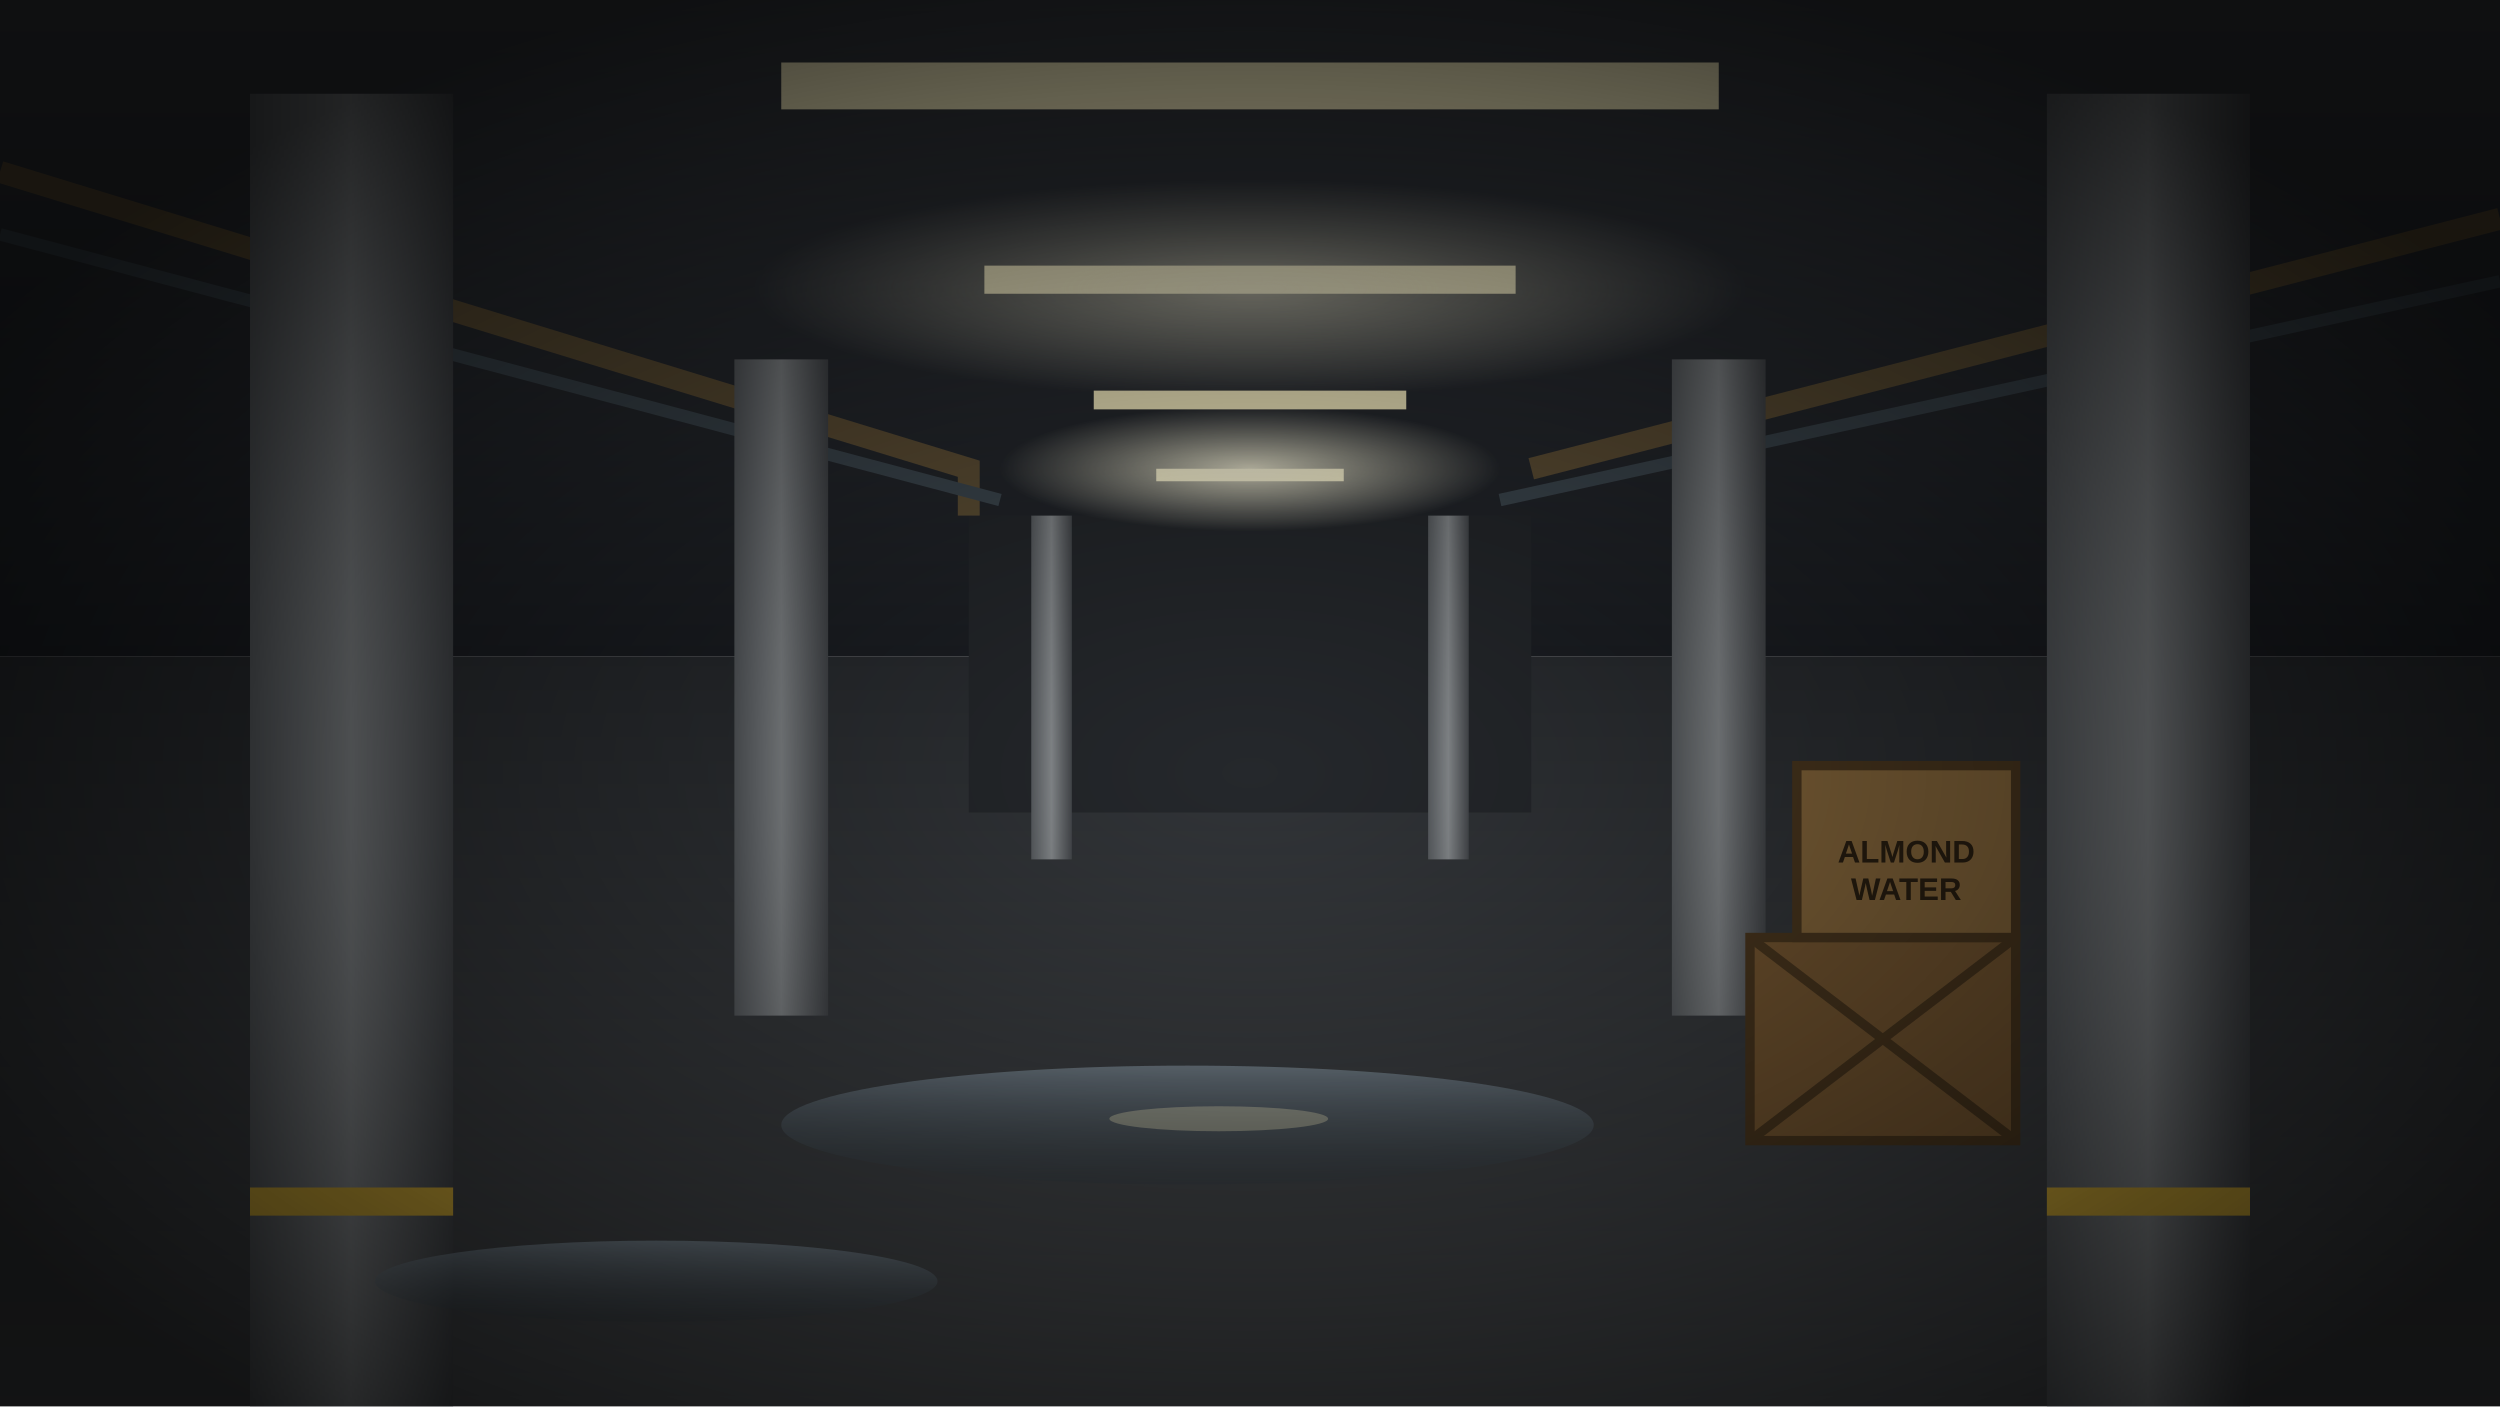
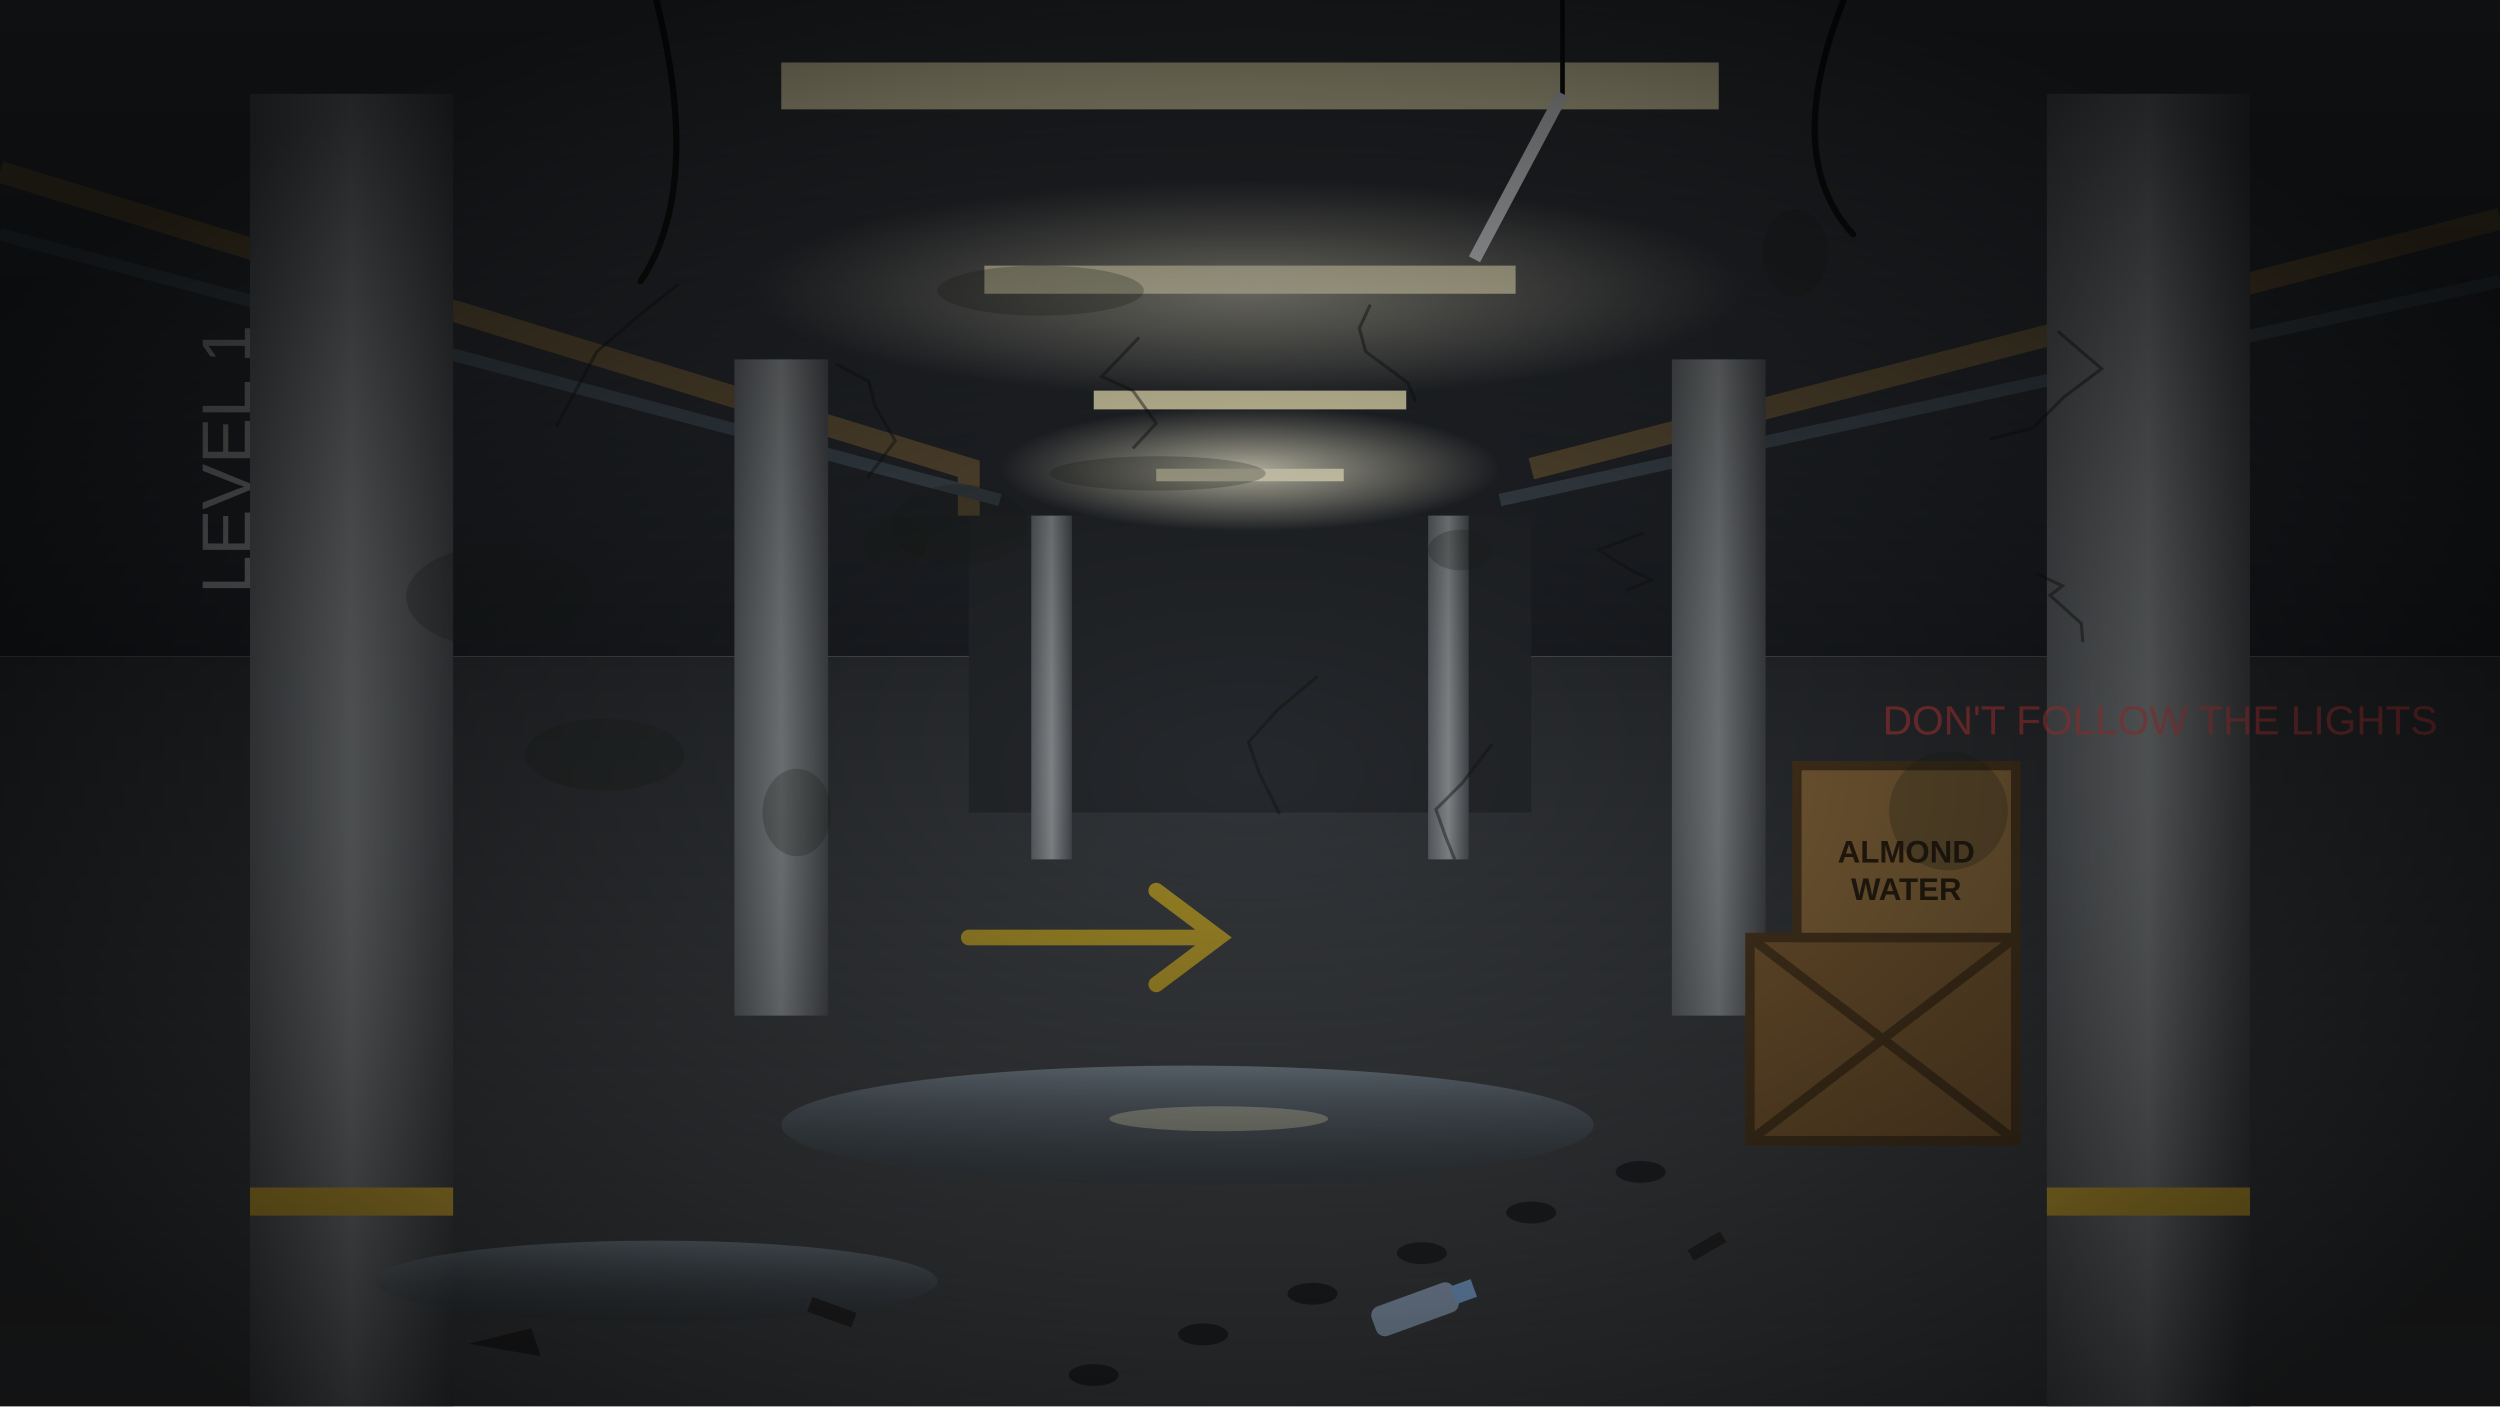
<svg xmlns="http://www.w3.org/2000/svg" viewBox="0 0 1600 900">
  <defs>
    <linearGradient id="ceil" x1="0" y1="0" x2="0" y2="1">
      <stop offset="0" stop-color="#3b3f45" />
      <stop offset="1" stop-color="#1c1f24" />
    </linearGradient>
    <linearGradient id="floor" x1="0" y1="0" x2="0" y2="1">
      <stop offset="0" stop-color="#2a2d31" />
      <stop offset="1" stop-color="#4a4d50" />
    </linearGradient>
    <linearGradient id="pillar" x1="0" y1="0" x2="1" y2="0">
      <stop offset="0" stop-color="#5b5f63" />
      <stop offset=".5" stop-color="#8a8e91" />
      <stop offset="1" stop-color="#46494d" />
    </linearGradient>
    <radialGradient id="glow">
      <stop offset="0" stop-color="#fffbe0" stop-opacity=".9" />
      <stop offset="1" stop-color="#fffbe0" stop-opacity="0" />
    </radialGradient>
    <radialGradient id="fog" cx=".5" cy=".55" r=".6">
      <stop offset="0" stop-color="#000" stop-opacity="0" />
      <stop offset="1" stop-color="#000" stop-opacity=".75" />
    </radialGradient>
    <linearGradient id="puddle" x1="0" y1="0" x2="0" y2="1">
      <stop offset="0" stop-color="#9fb4c4" stop-opacity=".55" />
      <stop offset="1" stop-color="#2b3a44" stop-opacity=".2" />
    </linearGradient>
+     <radialGradient id="d2lamp">
+       <stop offset="0" stop-color="#fff6c8" stop-opacity=".55" />
+       <stop offset="1" stop-color="#fff6c8" stop-opacity="0" />
+     </radialGradient>
+     <radialGradient id="d2ball" cx=".35" cy=".3" r=".8">
+       <stop offset="0" stop-color="#ffffff" />
+       <stop offset=".5" stop-color="#cbd5e1" />
+       <stop offset="1" stop-color="#64748b" />
+     </radialGradient>
+     <filter id="d2glow" x="-50%" y="-50%" width="200%" height="200%">
+       <feGaussianBlur stdDeviation="5" result="b" />
+       <feMerge>
+         <feMergeNode in="b" />
+         <feMergeNode in="SourceGraphic" />
+       </feMerge>
+     </filter>
  </defs>
  <rect width="1600" height="420" fill="url(#ceil)" />
  <rect y="420" width="1600" height="480" fill="url(#floor)" />
  <rect x="620" y="330" width="360" height="190" fill="#25282c" />
  <g fill="#fff6c8">
    <rect x="740" y="300" width="120" height="8" />
    <rect x="700" y="250" width="200" height="12" />
    <rect x="630" y="170" width="340" height="18" />
    <rect x="500" y="40" width="600" height="30" />
  </g>
  <ellipse cx="800" cy="300" rx="160" ry="40" fill="url(#glow)" />
  <ellipse cx="800" cy="185" rx="320" ry="70" fill="url(#glow)" opacity=".7" />
  <g stroke="#6d5a3a" stroke-width="14" fill="none" opacity=".85">
    <path d="M0 110 L620 300 L620 330" />
    <path d="M1600 140 L980 300" />
  </g>
  <g stroke="#3f4a52" stroke-width="8" fill="none">
    <path d="M0 150 L640 320" />
    <path d="M1600 180 L960 320" />
  </g>
  <rect x="160" y="60" width="130" height="840" fill="url(#pillar)" />
  <rect x="1310" y="60" width="130" height="840" fill="url(#pillar)" />
  <rect x="470" y="230" width="60" height="420" fill="url(#pillar)" />
  <rect x="1070" y="230" width="60" height="420" fill="url(#pillar)" />
  <rect x="660" y="330" width="26" height="220" fill="url(#pillar)" />
  <rect x="914" y="330" width="26" height="220" fill="url(#pillar)" />
  <g fill="#d9b23a">
    <rect x="160" y="760" width="130" height="18" />
    <rect x="1310" y="760" width="130" height="18" />
  </g>
  <g transform="translate(1120 600)">
    <rect width="170" height="130" fill="#7a5a33" stroke="#4d3920" stroke-width="6" />
    <path d="M0 0 L170 130 M170 0 L0 130" stroke="#4d3920" stroke-width="6" />
    <rect x="30" y="-110" width="140" height="110" fill="#8a6a3d" stroke="#4d3920" stroke-width="6" />
    <text x="100" y="-48" font-family="Arial" font-weight="bold" font-size="20" fill="#2b2012" text-anchor="middle">ALMOND</text>
    <text x="100" y="-24" font-family="Arial" font-weight="bold" font-size="20" fill="#2b2012" text-anchor="middle">WATER</text>
  </g>
  <ellipse cx="760" cy="720" rx="260" ry="38" fill="url(#puddle)" />
  <ellipse cx="420" cy="820" rx="180" ry="26" fill="url(#puddle)" />
  <ellipse cx="780" cy="716" rx="70" ry="8" fill="#fff6c8" opacity=".35" />
+   <ellipse cx="1247" cy="519" rx="38" ry="38" fill="#1a1f16" opacity="0.25" />
+   <ellipse cx="1149" cy="162" rx="21" ry="28" fill="#1a1f16" opacity="0.25" />
+   <ellipse cx="614" cy="336" rx="44" ry="26" fill="#1a1f16" opacity="0.25" />
+   <ellipse cx="666" cy="186" rx="66" ry="16" fill="#1a1f16" opacity="0.25" />
+   <ellipse cx="573" cy="347" rx="20" ry="17" fill="#1a1f16" opacity="0.25" />
+   <ellipse cx="935" cy="352" rx="21" ry="13" fill="#1a1f16" opacity="0.25" />
+   <ellipse cx="387" cy="483" rx="51" ry="23" fill="#1a1f16" opacity="0.25" />
+   <ellipse cx="320" cy="382" rx="60" ry="33" fill="#1a1f16" opacity="0.25" />
+   <ellipse cx="741" cy="303" rx="69" ry="11" fill="#1a1f16" opacity="0.25" />
+   <ellipse cx="510" cy="520" rx="22" ry="28" fill="#1a1f16" opacity="0.25" />
+   <path d="M955 476 L936 501 L919 518 L925 535 L931 550" stroke="#111" stroke-width="2" fill="none" opacity=".45" />
+   <path d="M843 433 L818 454 L799 475 L806 495 L819 521" stroke="#111" stroke-width="2" fill="none" opacity=".45" />
+   <path d="M535 233 L556 244 L560 260 L573 282 L555 306" stroke="#111" stroke-width="2" fill="none" opacity=".45" />
+   <path d="M434 182 L410 201 L382 225 L369 249 L356 273" stroke="#111" stroke-width="2" fill="none" opacity=".45" />
+   <path d="M877 195 L870 210 L874 225 L901 245 L906 257" stroke="#111" stroke-width="2" fill="none" opacity=".45" />
+   <path d="M729 216 L705 241 L725 250 L740 271 L725 287" stroke="#111" stroke-width="2" fill="none" opacity=".45" />
+   <path d="M1317 212 L1345 236 L1321 254 L1301 274 L1273 281" stroke="#111" stroke-width="2" fill="none" opacity=".45" />
+   <path d="M1052 341 L1023 352 L1044 365 L1057 371 L1041 378" stroke="#111" stroke-width="2" fill="none" opacity=".45" />
+   <path d="M1303 367 L1320 375 L1312 381 L1332 399 L1333 411" stroke="#111" stroke-width="2" fill="none" opacity=".45" />
+   <g fill="none" stroke="#111" stroke-linecap="round">
+     <path d="M420 0 q30 120 -10 180" stroke-width="4" />
+     <path d="M1180 0 q-40 100 6 150" stroke-width="4" />
+     <path d="M1000 0 v60" stroke-width="3" />
+   </g>
+   <g transform="translate(1000 60) rotate(28)">
+     <rect x="-4" y="0" width="8" height="120" fill="#e5e7eb" />
+     <rect x="-4" y="0" width="8" height="120" fill="#fff" opacity=".4" />
+   </g>
+   <text x="160" y="380" font-family="Arial Black, Arial" font-size="44" fill="#d4d4d4" opacity=".55" transform="rotate(-90 160 380)">LEVEL 1</text>
+   <g fill="none" stroke="#facc15" stroke-width="10" opacity=".55" stroke-linecap="round">
+     <path d="M620 600 h160 M740 570 l40 30 l-40 30" />
+   </g>
+   <text x="1560" y="470" font-family="Arial Black, Arial" font-size="26" fill="#ef4444" opacity=".55" text-anchor="end">DON'T FOLLOW THE LIGHTS</text>
+   <g fill="#2b2b2b">
+     <rect x="520" y="830" width="30" height="10" transform="rotate(20 520 830)" />
+     <rect x="1080" y="800" width="24" height="8" transform="rotate(-30 1080 800)" />
+     <path d="M300 860 l40 -10 l6 18 z" />
+   </g>
+   <g transform="translate(900 840) rotate(70)">
+     <rect x="-10" y="-34" width="20" height="56" rx="6" fill="#bfdbfe" opacity=".8" />
+     <rect x="-6" y="-46" width="12" height="14" fill="#93c5fd" />
+   </g>
+   <g fill="#0b0d10" opacity=".55">
+     <ellipse cx="700" cy="880" rx="16" ry="7" />
+     <ellipse cx="770" cy="854" rx="16" ry="7" />
+     <ellipse cx="840" cy="828" rx="16" ry="7" />
+     <ellipse cx="910" cy="802" rx="16" ry="7" />
+     <ellipse cx="980" cy="776" rx="16" ry="7" />
+     <ellipse cx="1050" cy="750" rx="16" ry="7" />
+   </g>
  <rect width="1600" height="900" fill="url(#fog)" />
</svg>
